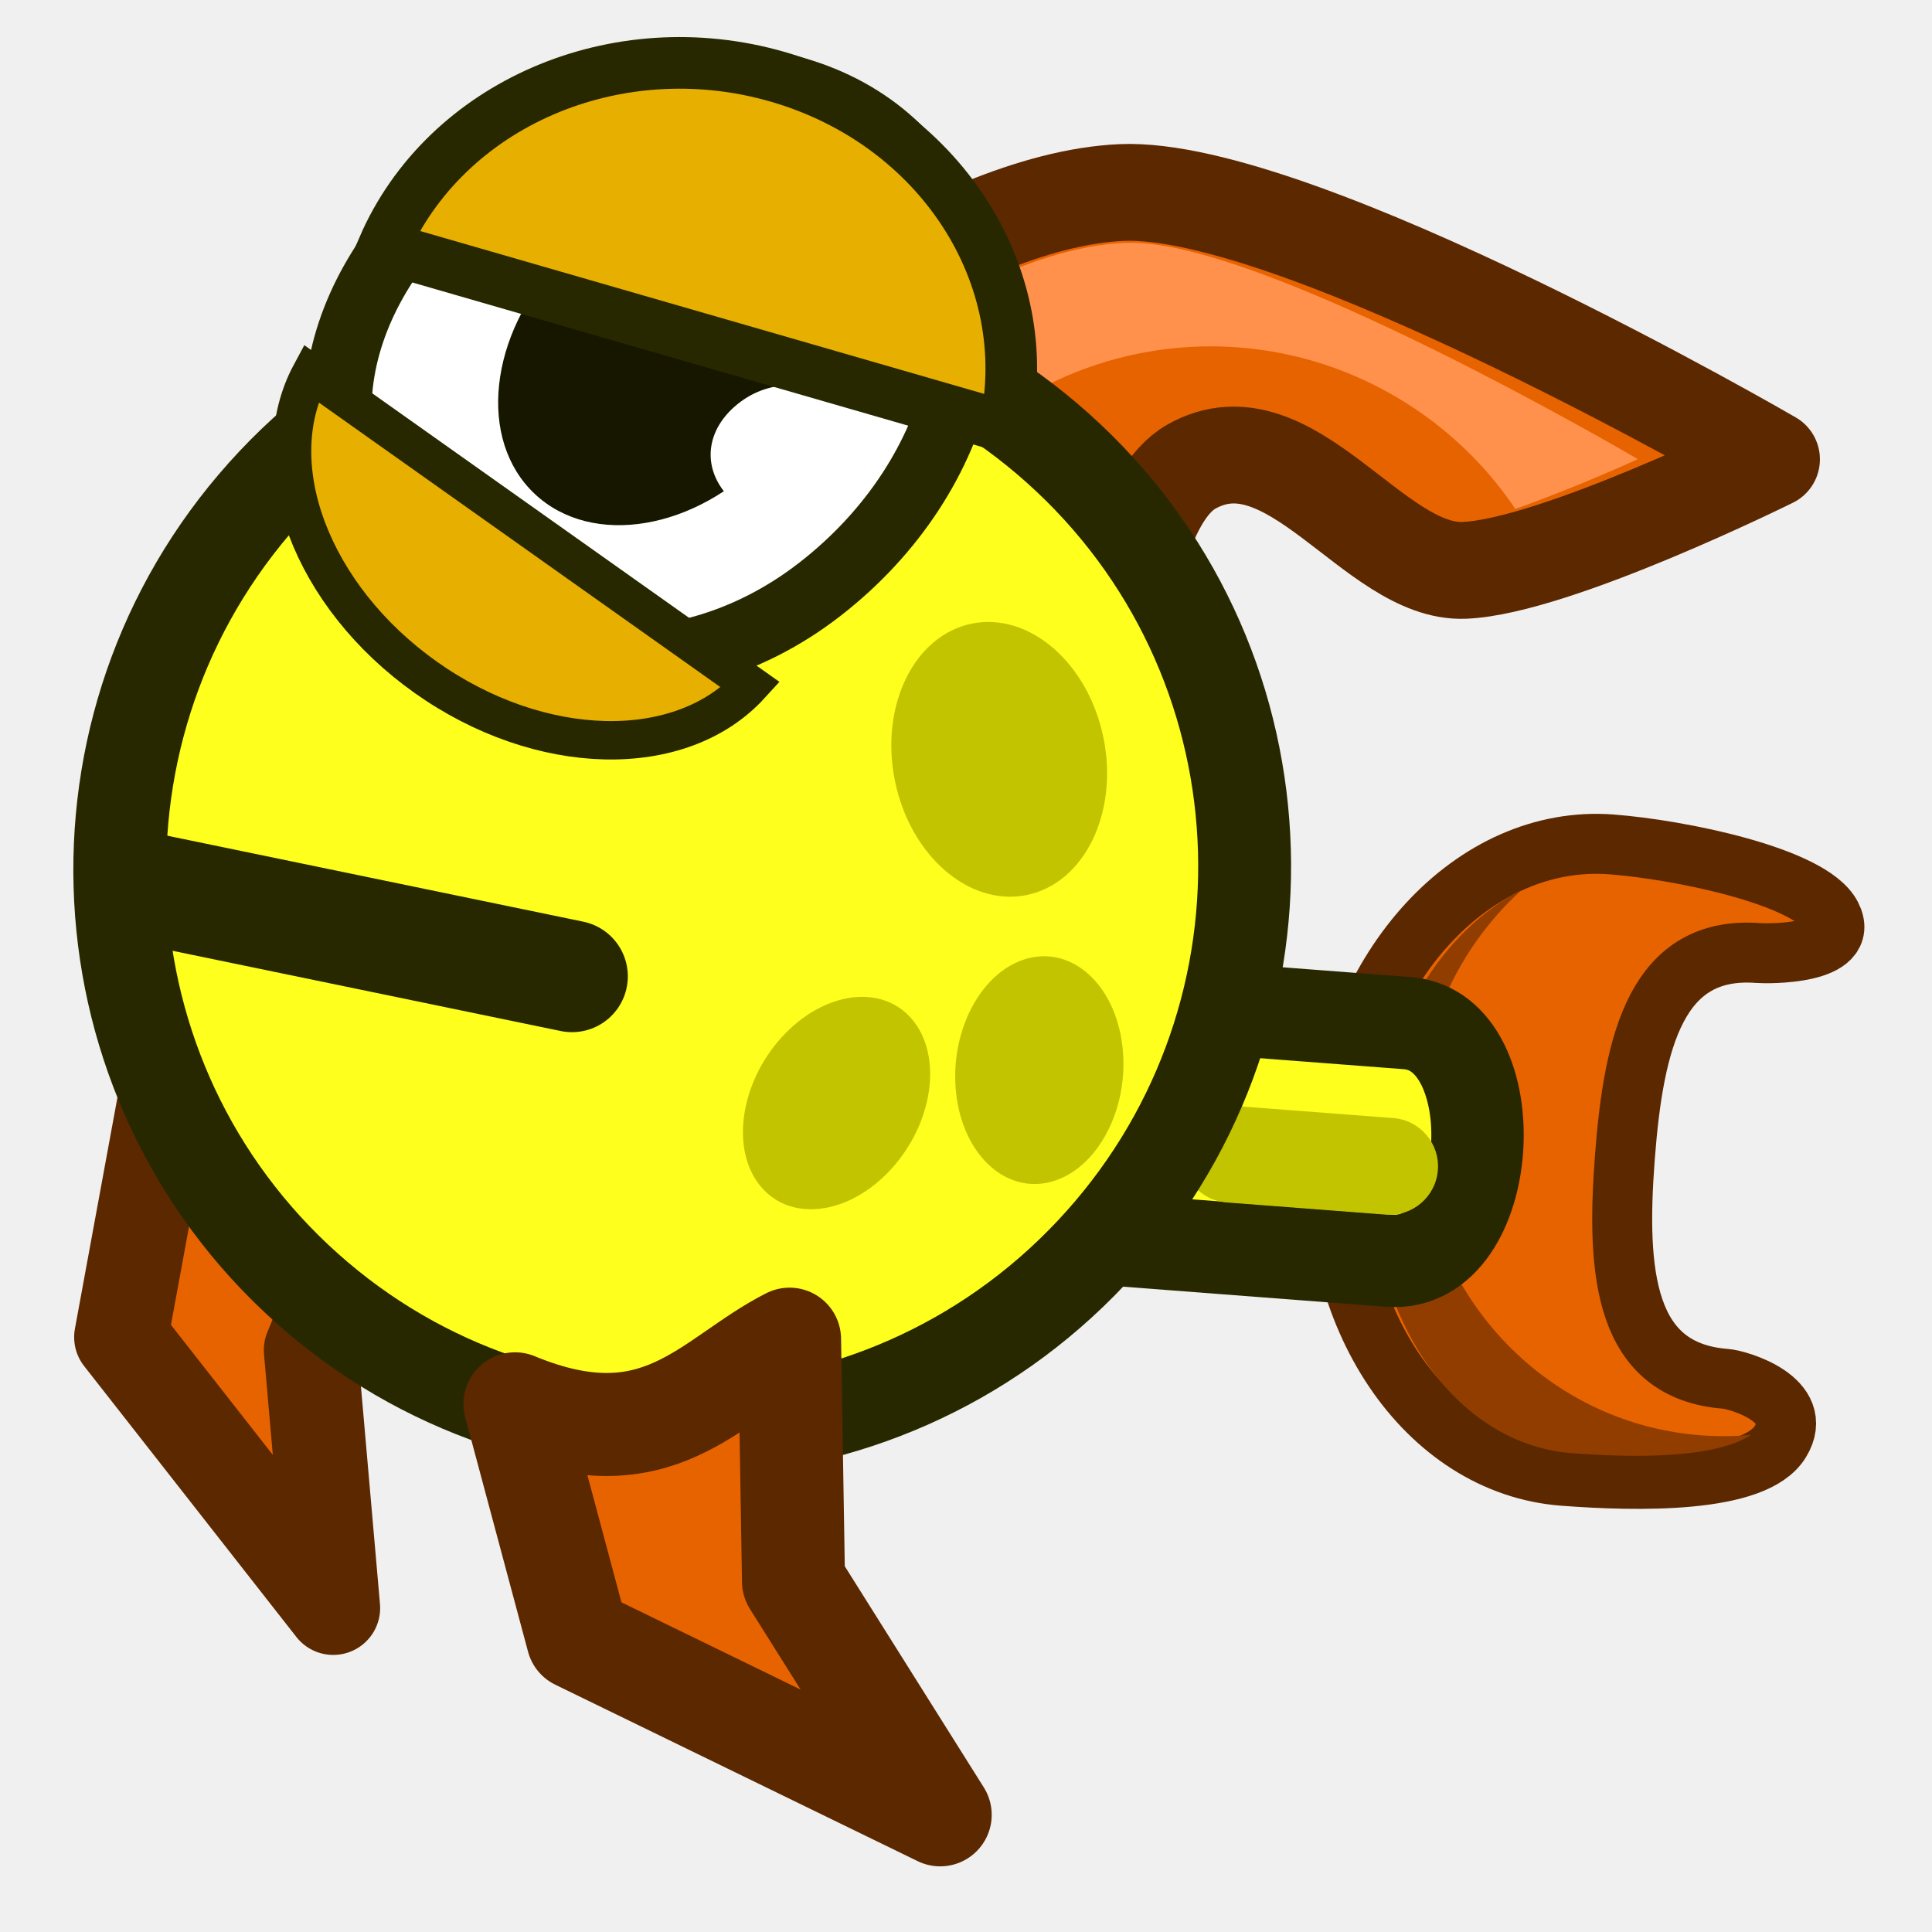
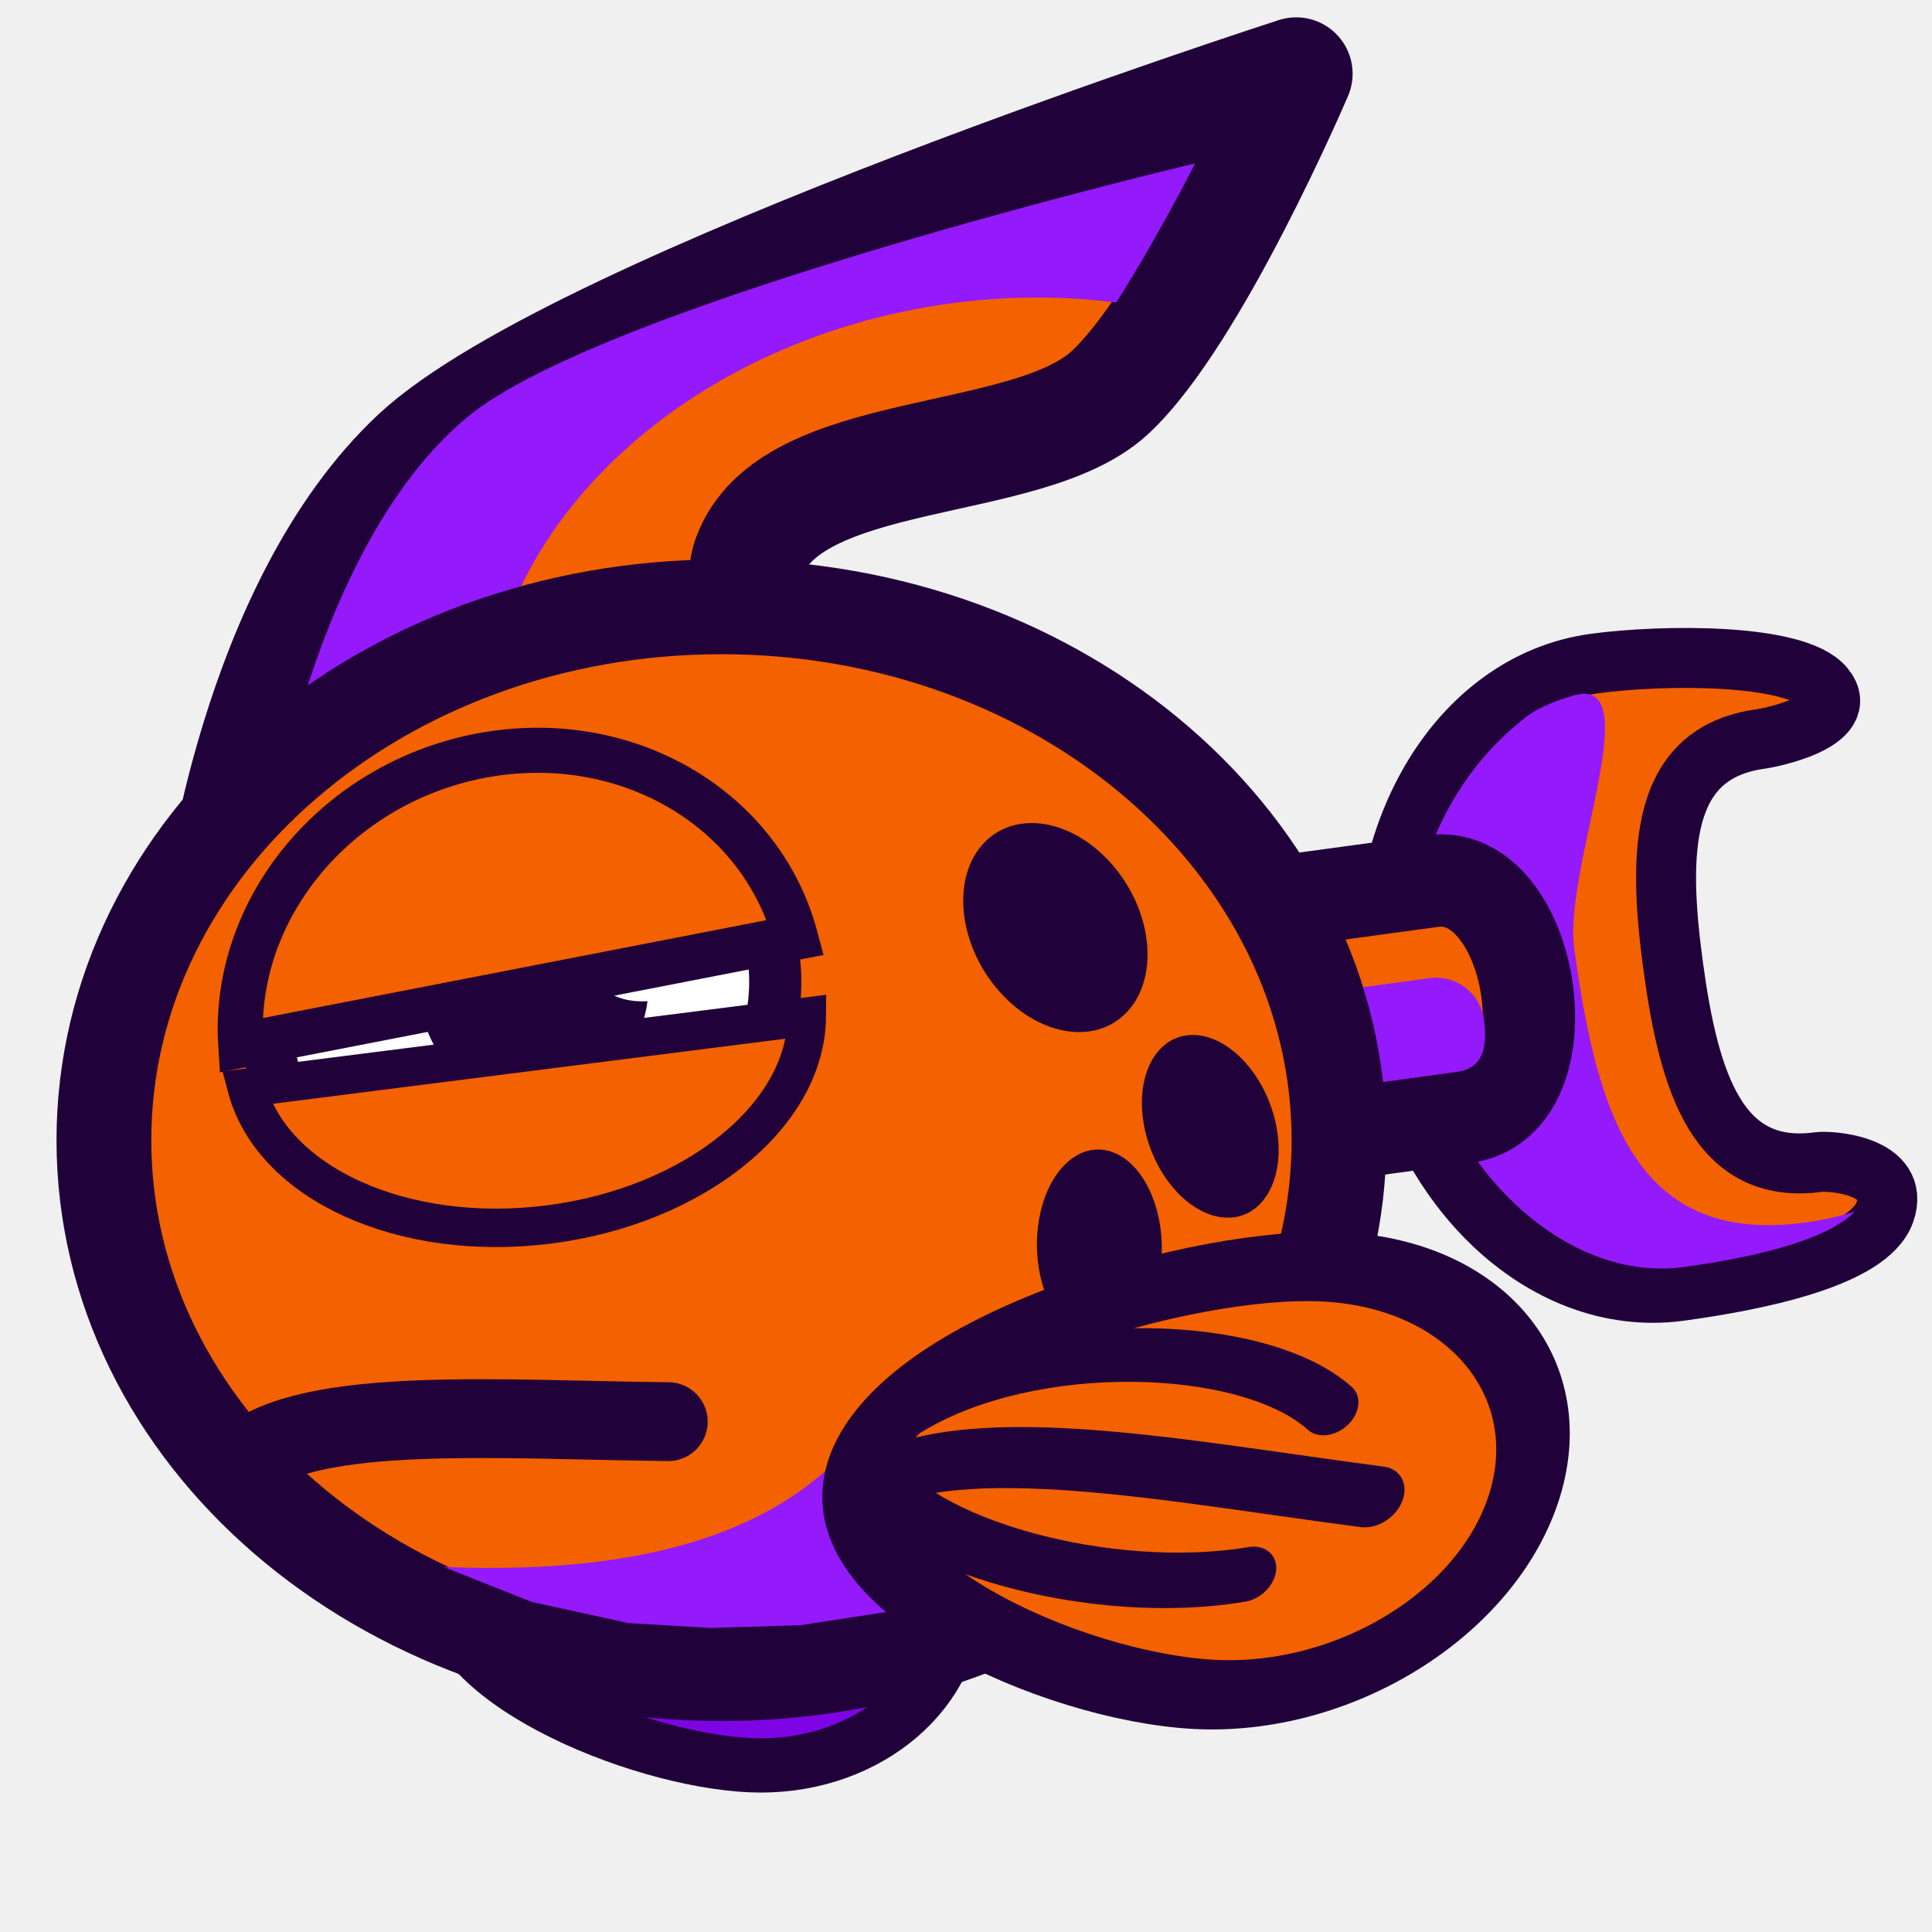
<svg xmlns="http://www.w3.org/2000/svg" width="100" height="100" viewBox="0 0 26.458 26.458" version="1.1" id="svg1" xml:space="preserve">
  <defs id="defs1">
    <linearGradient id="linearGradient13895">
      <stop style="stop-color:#000000;stop-opacity:1;" offset="0" id="stop13893" />
    </linearGradient>
    <filter style="color-interpolation-filters:sRGB;" id="filter14269" x="-0.312" y="-0.296" width="1.623" height="1.592">
      <feGaussianBlur stdDeviation="0.205" result="blur" id="feGaussianBlur14263" />
      <feComposite in="SourceGraphic" in2="blur" operator="in" result="composite1" id="feComposite14265" />
      <feComposite in="composite1" in2="composite1" operator="in" result="composite2" id="feComposite14267" />
    </filter>
    <filter style="color-interpolation-filters:sRGB;" id="filter14269-3" x="-0.312" y="-0.296" width="1.623" height="1.592">
      <feGaussianBlur stdDeviation="0.205" result="blur" id="feGaussianBlur14263-56" />
      <feComposite in="SourceGraphic" in2="blur" operator="in" result="composite1" id="feComposite14265-29" />
      <feComposite in="composite1" in2="composite1" operator="in" result="composite2" id="feComposite14267-1" />
    </filter>
    <filter style="color-interpolation-filters:sRGB;" id="filter14269-5" x="-0.312" y="-0.296" width="1.623" height="1.592">
      <feGaussianBlur stdDeviation="0.205" result="blur" id="feGaussianBlur14263-6" />
      <feComposite in="SourceGraphic" in2="blur" operator="in" result="composite1" id="feComposite14265-2" />
      <feComposite in="composite1" in2="composite1" operator="in" result="composite2" id="feComposite14267-9" />
    </filter>
    <filter style="color-interpolation-filters:sRGB;" id="filter14269-1" x="-0.312" y="-0.296" width="1.623" height="1.592">
      <feGaussianBlur stdDeviation="0.205" result="blur" id="feGaussianBlur14263-2" />
      <feComposite in="SourceGraphic" in2="blur" operator="in" result="composite1" id="feComposite14265-7" />
      <feComposite in="composite1" in2="composite1" operator="in" result="composite2" id="feComposite14267-0" />
    </filter>
    <filter style="color-interpolation-filters:sRGB;" id="filter14269-2" x="-0.312" y="-0.296" width="1.623" height="1.592">
      <feGaussianBlur stdDeviation="0.205" result="blur" id="feGaussianBlur14263-61" />
      <feComposite in="SourceGraphic" in2="blur" operator="in" result="composite1" id="feComposite14265-8" />
      <feComposite in="composite1" in2="composite1" operator="in" result="composite2" id="feComposite14267-7" />
    </filter>
    <filter style="color-interpolation-filters:sRGB;" id="filter14269-5-5" x="-0.312" y="-0.296" width="1.623" height="1.592">
      <feGaussianBlur stdDeviation="0.205" result="blur" id="feGaussianBlur14263-6-9" />
      <feComposite in="SourceGraphic" in2="blur" operator="in" result="composite1" id="feComposite14265-2-2" />
      <feComposite in="composite1" in2="composite1" operator="in" result="composite2" id="feComposite14267-9-2" />
    </filter>
    <filter style="color-interpolation-filters:sRGB;" id="filter14269-9" x="-0.312" y="-0.296" width="1.623" height="1.592">
      <feGaussianBlur stdDeviation="0.205" result="blur" id="feGaussianBlur14263-3" />
      <feComposite in="SourceGraphic" in2="blur" operator="in" result="composite1" id="feComposite14265-1" />
      <feComposite in="composite1" in2="composite1" operator="in" result="composite2" id="feComposite14267-94" />
    </filter>
    <filter style="color-interpolation-filters:sRGB;" id="filter14269-5-0" x="-0.312" y="-0.296" width="1.623" height="1.592">
      <feGaussianBlur stdDeviation="0.205" result="blur" id="feGaussianBlur14263-6-6" />
      <feComposite in="SourceGraphic" in2="blur" operator="in" result="composite1" id="feComposite14265-2-3" />
      <feComposite in="composite1" in2="composite1" operator="in" result="composite2" id="feComposite14267-9-20" />
    </filter>
    <filter style="color-interpolation-filters:sRGB;" id="filter14269-52" x="-0.312" y="-0.296" width="1.623" height="1.592">
      <feGaussianBlur stdDeviation="0.205" result="blur" id="feGaussianBlur14263-5" />
      <feComposite in="SourceGraphic" in2="blur" operator="in" result="composite1" id="feComposite14265-4" />
      <feComposite in="composite1" in2="composite1" operator="in" result="composite2" id="feComposite14267-74" />
    </filter>
    <filter style="color-interpolation-filters:sRGB;" id="filter14269-5-4" x="-0.312" y="-0.296" width="1.623" height="1.592">
      <feGaussianBlur stdDeviation="0.205" result="blur" id="feGaussianBlur14263-6-3" />
      <feComposite in="SourceGraphic" in2="blur" operator="in" result="composite1" id="feComposite14265-2-1" />
      <feComposite in="composite1" in2="composite1" operator="in" result="composite2" id="feComposite14267-9-4" />
    </filter>
  </defs>
  <g id="layer1">
-     <g id="g2" transform="rotate(43.26853,13.46858,13.14915)">
-       <g id="g1" transform="rotate(-38.89206,13.84379,14.08487)">
-         <path id="ellipse4" style="fill:#e76300;fill-opacity:1;stroke:#5c2800;stroke-width:0.821;stroke-dasharray:none;stroke-opacity:1" d="m 22.594,10.884 c -1.892,-8.8e-5 -3.427,1.941 -3.427,4.336 -4.6e-5,2.395 1.534,4.336 3.427,4.336 1.015,-8e-6 2.621,-0.09 2.929,-0.693 0.308,-0.603 -0.64,-0.801 -0.812,-0.801 -1.386,-3e-6 -1.608,-1.309 -1.608,-2.924 -2.4e-5,-1.615 0.222,-2.924 1.608,-2.924 0.126,-1.3e-5 1.276,-0.07 0.958,-0.586 -0.318,-0.515 -2.131,-0.744 -3.076,-0.744 z" />
-         <path id="path10" style="fill:#913d00;fill-opacity:1;stroke:none;stroke-width:0.743;stroke-dasharray:none;stroke-opacity:1" d="m 21.414,11.599 c -1.045,0.634 -1.77,2.024 -1.77,3.636 -4e-5,2.211 1.363,4.003 3.043,4.003 0.778,-7e-6 1.947,-0.062 2.429,-0.437 a 4.192,4.284 0 0 1 -0.687,0.058 4.192,4.284 0 0 1 -4.192,-4.284 4.192,4.284 0 0 1 1.177,-2.976 z" />
-         <path id="rect1" style="fill:#feff1d;stroke:#282800;stroke-width:1.265;stroke-linecap:round;stroke-linejoin:round" d="m 14.733,13.538 h 5.259 c 1.407,0 1.483,3.263 0,3.263 h -5.259 c -0.579,0 -1.045,-0.466 -1.045,-1.045 v -1.172 c 0,-0.579 0.466,-1.045 1.045,-1.045 z" />
-         <rect style="fill:#c3c400;fill-opacity:1;stroke:none;stroke-width:0.905;stroke-linecap:round;stroke-linejoin:round;stroke-opacity:1" id="rect10" width="3.513" height="1.326" x="17.05" y="14.849" ry="0.663" />
-       </g>
-       <path style="fill:#e76300;fill-opacity:1;stroke:#5c2800;stroke-width:1.284;stroke-linecap:round;stroke-linejoin:round;stroke-dasharray:none;stroke-opacity:1" d="M 6.641,22.269 8.407,25.004 13.066,25.713 10.419,23.352 9.237,20.265 C 8.586,21.12 8.44,22.416 6.641,22.269 Z" id="path9" />
-       <path style="fill:#e76300;fill-opacity:1;stroke:#5c2800;stroke-width:1.326;stroke-linecap:round;stroke-linejoin:round;stroke-dasharray:none;stroke-opacity:1" d="m 5.443,9.997 c 0,0 0.504,-4.059 2.197,-5.799 1.693,-1.74 8.985,-3.44 8.985,-3.44 0,0 -1.153,3.107 -2.022,3.992 -0.868,0.885 -3.229,0.047 -3.693,1.523 -0.465,1.476 3.28,5.273 3.28,5.273 z" id="path5" />
-       <path id="path11" style="fill:#ff914d;fill-opacity:1;stroke:none;stroke-width:1.013;stroke-linecap:round;stroke-linejoin:round;stroke-dasharray:none;stroke-opacity:1" d="m 15.291,2.011 c 0,0 -5.752,1.31 -7.096,2.611 -1.344,1.301 -1.769,4.313 -1.769,4.313 l 2.047,0.324 a 4.94,4.995 81.736 0 1 -0.01,-0.067 4.94,4.995 81.736 0 1 4.233,-5.607 4.94,4.995 81.736 0 1 1.84,0.072 c 0.418,-0.81 0.755,-1.647 0.755,-1.647 z" />
-       <ellipse style="fill:#feff1d;fill-opacity:1;stroke:#282800;stroke-width:1.272;stroke-dasharray:none;stroke-opacity:1" id="path1" cx="9.599" cy="15.058" rx="7.691" ry="7.715" />
-       <path id="ellipse3" style="fill:#ffffff;stroke:#282800;stroke-width:0.922;stroke-opacity:1" d="m 8.356,10.985 c -0.395,2.524 -2.562,3.978 -4.606,3.691 C 1.706,14.389 0.559,12.47 0.954,9.946 1.349,7.421 3.326,5.608 5.37,5.895 7.414,6.182 8.751,8.461 8.356,10.985 Z" />
-       <ellipse style="fill:#171700;fill-opacity:1;stroke:none;stroke-width:0.962;stroke-opacity:1" id="path7" cx="4.617" cy="10.145" rx="1.949" ry="2.567" />
-       <path id="path8" style="fill:#ffffff;stroke:none;stroke-width:0.219;stroke-opacity:1" d="M 7.676,10.092 C 7.577,10.655 7.029,10.979 6.512,10.915 5.995,10.851 5.705,10.423 5.805,9.861 5.905,9.298 6.405,8.894 6.922,8.958 c 0.517,0.064 0.855,0.572 0.755,1.134 z" />
-       <path id="ellipse14" style="fill:#e7af00;fill-opacity:1;stroke:#282800;stroke-width:0.526;stroke-dasharray:none;stroke-opacity:1" d="M 1.254,13.611 A 2.734,3.705 82.055 0 0 5.252,15.564 2.734,3.705 82.055 0 0 8.563,12.591 Z" />
-       <path id="path16" style="fill:#e7af00;fill-opacity:1;stroke:#282800;stroke-width:0.707;stroke-dasharray:none;stroke-opacity:1" d="M 0.791,11.674 A 4.105,4.461 53.266 0 1 3.125,6.272 4.105,4.461 53.266 0 1 8.677,7.628 Z" />
-       <path style="fill:#6e6e00;fill-opacity:1;stroke:#282800;stroke-width:1.529;stroke-linecap:round;stroke-linejoin:round;stroke-dasharray:none;stroke-opacity:1" d="M 4.408,20.315 9.517,17.173" id="path2" />
-       <path style="fill:#e76300;fill-opacity:1;stroke:#5c2800;stroke-width:1.411;stroke-linecap:round;stroke-linejoin:round;stroke-dasharray:none;stroke-opacity:1" d="m 12.962,21.972 2.827,1.748 5.27,-1.642 -3.653,-0.95 -2.314,-2.379 c -0.415,1.147 -0.138,2.465 -2.13,3.221 z" id="path6" />
-       <ellipse style="fill:#c3c400;fill-opacity:1;stroke-width:0.666;stroke-linecap:round;stroke-linejoin:round" id="path3" cx="-2.16" cy="15.942" rx="1.458" ry="1.896" transform="rotate(-54.5825)" />
-       <ellipse style="fill:#c3c400;fill-opacity:1;stroke-width:0.54;stroke-linecap:round;stroke-linejoin:round" id="ellipse6" cx="-0.807" cy="20.225" rx="1.184" ry="1.535" transform="matrix(0.5112586,-0.8594269,0.7648914,0.6441592,0,0)" />
-       <ellipse style="fill:#c3c400;fill-opacity:1;stroke-width:0.54;stroke-linecap:round;stroke-linejoin:round" id="ellipse7" cx="-13.832" cy="13.446" rx="1.184" ry="1.535" transform="matrix(-0.9834,-0.1814511,-0.01918576,0.9998159,0,0)" />
+     <path id="path6" style="fill:#7e04e5;fill-opacity:1;stroke:#21013a;stroke-width:0.743;stroke-linecap:round;stroke-linejoin:round;stroke-opacity:1" d="m 13.087,21.882 c -0.016,-1.269 -1.238,-2.298 -2.728,-2.299 -1.491,-0.001 -4.245,0.959 -4.229,2.227 0.016,1.269 2.797,2.365 4.288,2.367 1.491,0.001 2.686,-1.026 2.67,-2.295 z" />
+     <path style="fill:#f36100;fill-opacity:1;stroke:#21013a;stroke-width:1.545;stroke-linecap:round;stroke-linejoin:round;stroke-dasharray:none;stroke-opacity:1" d="m 3.009,12.433 c 0,0 0.486,-4.125 2.7,-6.193 C 7.924,4.173 17.751,1.01 17.751,1.01 c 0,0 -1.415,3.313 -2.551,4.366 -1.137,1.053 -4.386,0.701 -4.945,2.258 -0.559,1.557 4.717,4.561 4.717,4.561 z" id="path5" />
+     <path id="ellipse4" style="fill:#f36100;fill-opacity:1;stroke:#21013a;stroke-width:0.821;stroke-dasharray:none;stroke-opacity:1" d="m 21.837,9.087 c -1.875,0.254 -3.134,2.384 -2.813,4.757 0.322,2.373 2.103,4.09 3.979,3.836 1.006,-0.137 2.585,-0.442 2.81,-1.081 0.224,-0.639 -0.742,-0.708 -0.912,-0.685 -1.373,0.186 -1.77,-1.081 -1.987,-2.681 -0.217,-1.6 -0.173,-2.927 1.2,-3.113 0.125,-0.017 1.255,-0.241 0.87,-0.709 -0.384,-0.468 -2.212,-0.451 -3.148,-0.324 z" />
+     <path id="path10" style="fill:#9419fb;fill-opacity:1;stroke:none;stroke-width:0.743;stroke-dasharray:none;stroke-opacity:1" d="m 20.791,9.908 c -0.95,0.769 -1.653,2.196 -1.437,3.793 0.297,2.19 2.034,3.877 3.699,3.651 0.771,-0.105 1.921,-0.323 2.348,-0.76 -0.22,0.069 -0.445,0.119 -0.673,0.15 -2.294,0.311 -2.852,-1.416 -3.17,-3.76 -0.149,-1.1 1.033,-3.772 -0.019,-3.455 -0.26,0.079 -0.518,0.17 -0.748,0.381 z" />
+     <path id="rect1" style="fill:#f36100;fill-opacity:1;stroke:#21013a;stroke-width:1.265;stroke-linecap:round;stroke-linejoin:round;stroke-opacity:1" d="m 14.404,12.773 5.212,-0.707 c 1.394,-0.189 1.908,3.033 0.439,3.233 l -5.212,0.707 c -0.574,0.078 -1.099,-0.321 -1.176,-0.895 l -0.158,-1.161 c -0.078,-0.574 0.321,-1.099 0.895,-1.176 z" />
+     <path id="rect10" style="fill:#9419fb;stroke-width:0.889;stroke-linecap:round;stroke-linejoin:round" d="m 17.534,13.673 2.042,-0.277 c 0.364,-0.049 0.697,0.204 0.746,0.568 0.049,0.364 -0.003,0.664 -0.366,0.714 l -2.244,0.309 c -0.364,0.05 -0.697,-0.204 -0.746,-0.568 -0.049,-0.364 0.204,-0.697 0.568,-0.746 z" />
+     <path id="path11" style="fill:#9419fb;fill-opacity:1;stroke:none;stroke-width:1.268;stroke-linecap:round;stroke-linejoin:round;stroke-dasharray:none;stroke-opacity:1" d="m 16.365,2.238 c 0,0 -8.057,1.905 -9.955,3.466 -1.898,1.561 -2.538,4.971 -2.538,4.971 l 2.856,0.208 a 5.505,7.018 80.182 0 1 -0.013,-0.074 5.505,7.018 80.182 0 1 6.001,-6.608 5.505,7.018 80.182 0 1 2.57,-0.058 c 0.597,-0.941 1.08,-1.904 1.08,-1.904 z" />
+     <ellipse style="fill:#f36100;fill-opacity:1;stroke:#21013a;stroke-width:1.298;stroke-dasharray:none;stroke-opacity:1" id="path1" cx="9.88" cy="15.615" rx="8.457" ry="7.305" />
+     <path id="ellipse3" style="fill:#ffffff;stroke:#21013a;stroke-width:0.714;stroke-opacity:1" d="M 10.553,14.02 C 10.189,15.66 8.187,16.603 6.299,16.417 4.412,16.231 3.352,14.985 3.717,13.345 4.082,11.706 5.908,10.528 7.795,10.715 9.683,10.901 10.918,12.381 10.553,14.02 Z" />
+     <ellipse style="fill:#21013a;fill-opacity:1;stroke:none;stroke-width:0.699;stroke-opacity:1" id="path7" cx="7.308" cy="13.474" rx="1.575" ry="1.679" />
+     <path id="path8" style="fill:#ffffff;stroke:none;stroke-width:0.159;stroke-opacity:1" d="m 9.629,13.17 c -0.081,0.368 -0.523,0.58 -0.941,0.538 -0.418,-0.042 -0.652,-0.321 -0.571,-0.689 0.081,-0.368 0.485,-0.632 0.902,-0.59 0.418,0.042 0.691,0.374 0.61,0.742 z" />
+     <path id="ellipse14" style="fill:#f36100;fill-opacity:1;stroke:#21013a;stroke-width:0.526;stroke-dasharray:none;stroke-opacity:1" d="M 3.379,14.896 A 2.616,3.882 82.756 0 0 7.514,16.769 2.616,3.882 82.756 0 0 11.049,13.922 Z" />
+     <path id="path16" style="fill:#f36100;fill-opacity:1;stroke:#21013a;stroke-width:0.617;stroke-dasharray:none;stroke-opacity:1" d="M 3.297,14.315 A 3.583,3.896 69.516 0 1 6.567,10.352 3.583,3.896 69.516 0 1 10.895,12.838 Z" />
+     <path style="fill:#9419fb;fill-opacity:1;stroke:none;stroke-width:1.079;stroke-linecap:round;stroke-linejoin:round;stroke-dasharray:none;stroke-opacity:1" d="M 6.075,21.459 C 9.05,21.583 11.1,20.876 12.075,19.2 l 0.291,2.841 -1.406,0.216 L 9.731,22.294 8.606,22.228 7.284,21.938 Z" id="path14" />
+     <path style="fill:#6e6e00;fill-opacity:1;stroke:#21013a;stroke-width:1.079;stroke-linecap:round;stroke-linejoin:round;stroke-dasharray:none;stroke-opacity:1" d="m 3.35,20.013 c 0.881,-0.768 3.498,-0.569 5.802,-0.544" id="path2" />
+     <ellipse style="fill:#21013a;fill-opacity:1;stroke-width:0.531;stroke-linecap:round;stroke-linejoin:round" id="path3" cx="2.317" cy="19.406" rx="1.165" ry="1.511" transform="matrix(0.6519051,-0.7583006,0.6669369,0.7451142,0,0)" />
+     <ellipse style="fill:#21013a;fill-opacity:1;stroke-width:0.435;stroke-linecap:round;stroke-linejoin:round" id="ellipse6" cx="4.037" cy="23.466" rx="0.956" ry="1.236" transform="matrix(0.5894159,-0.8078297,0.6049132,0.7962915,0,0)" />
+     <ellipse style="fill:#21013a;fill-opacity:1;stroke-width:0.432;stroke-linecap:round;stroke-linejoin:round" id="ellipse7" cx="-17.975" cy="10.477" rx="0.896" ry="1.297" transform="matrix(-0.9275877,-0.3736056,-0.1544431,0.9880017,0,0)" />
+     <g id="g18" transform="matrix(0.8610877,-0.6670628,0.5232671,0.6754669,-7.929469,16.03114)">
+       <path id="path4" style="fill:#f36100;fill-opacity:1;stroke:#21013a;stroke-width:0.999;stroke-linecap:round;stroke-linejoin:round;stroke-opacity:1" d="m 18.414,24.757 c -1.267,1.141 -3.385,0.861 -4.731,-0.626 -1.346,-1.487 -2.883,-5.114 -1.616,-6.256 1.267,-1.141 4.858,0.635 6.204,2.122 1.346,1.487 1.41,3.618 0.143,4.76 z" />
+       <path style="fill:#6e6e00;fill-opacity:1;stroke:#21013a;stroke-width:0.88;stroke-linecap:round;stroke-linejoin:round;stroke-dasharray:none;stroke-opacity:1" d="m 11.977,18.195 c 1.415,0.274 3.192,2.894 4.904,5.09" id="path15" />
+       <path style="fill:none;fill-opacity:1;stroke:#21013a;stroke-width:0.8;stroke-linecap:round;stroke-linejoin:round;stroke-dasharray:none;stroke-opacity:1" d="m 12.069,18.02 c -0.161,1.337 1.342,3.905 2.969,5.017" id="path17" />
+       <path style="fill:none;fill-opacity:1;stroke:#21013a;stroke-width:0.774;stroke-linecap:round;stroke-linejoin:round;stroke-dasharray:none;stroke-opacity:1" d="m 12.986,17.664 c 1.836,0.272 3.931,2.491 4.156,4.087" id="path18" />
    </g>
  </g>
</svg>
